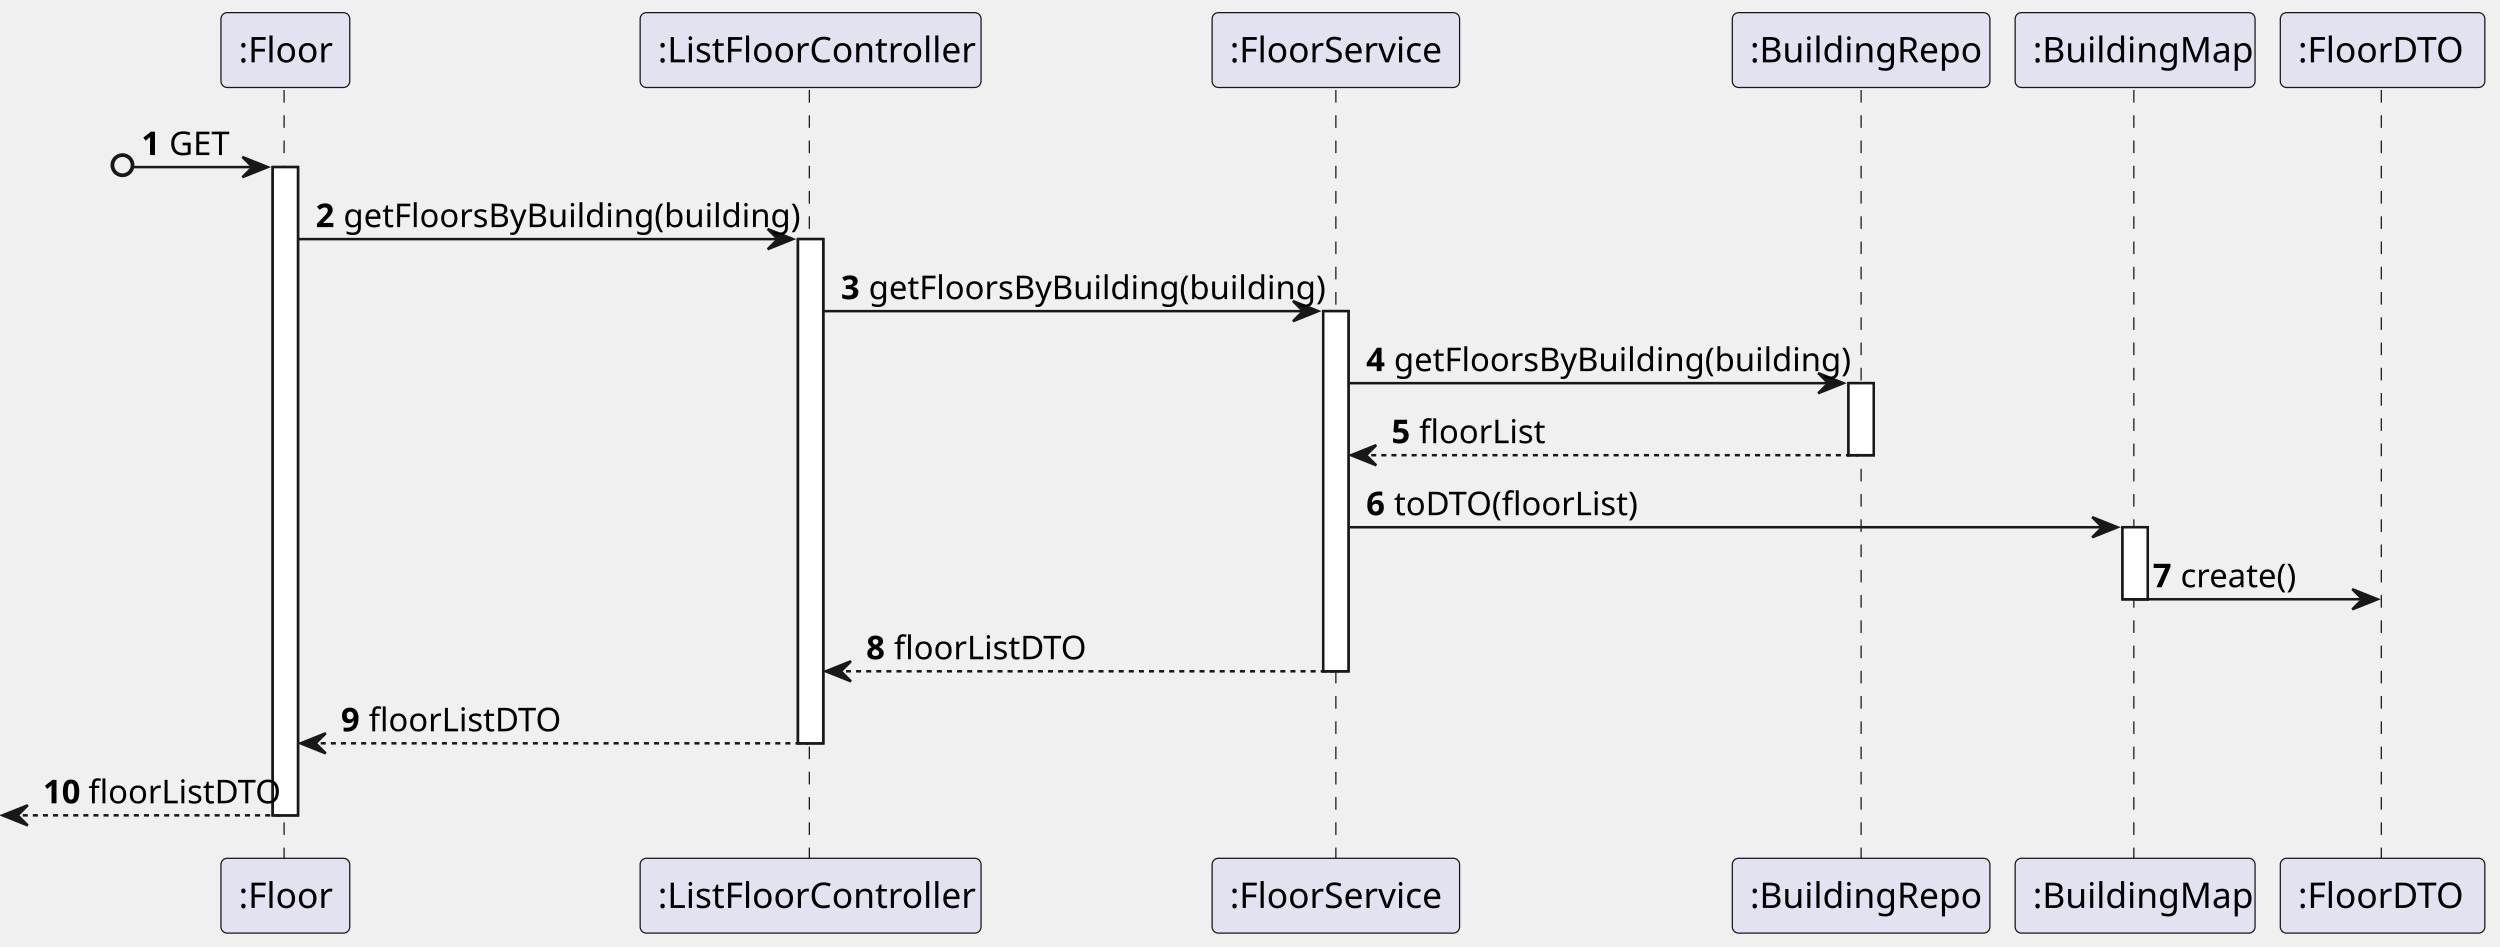
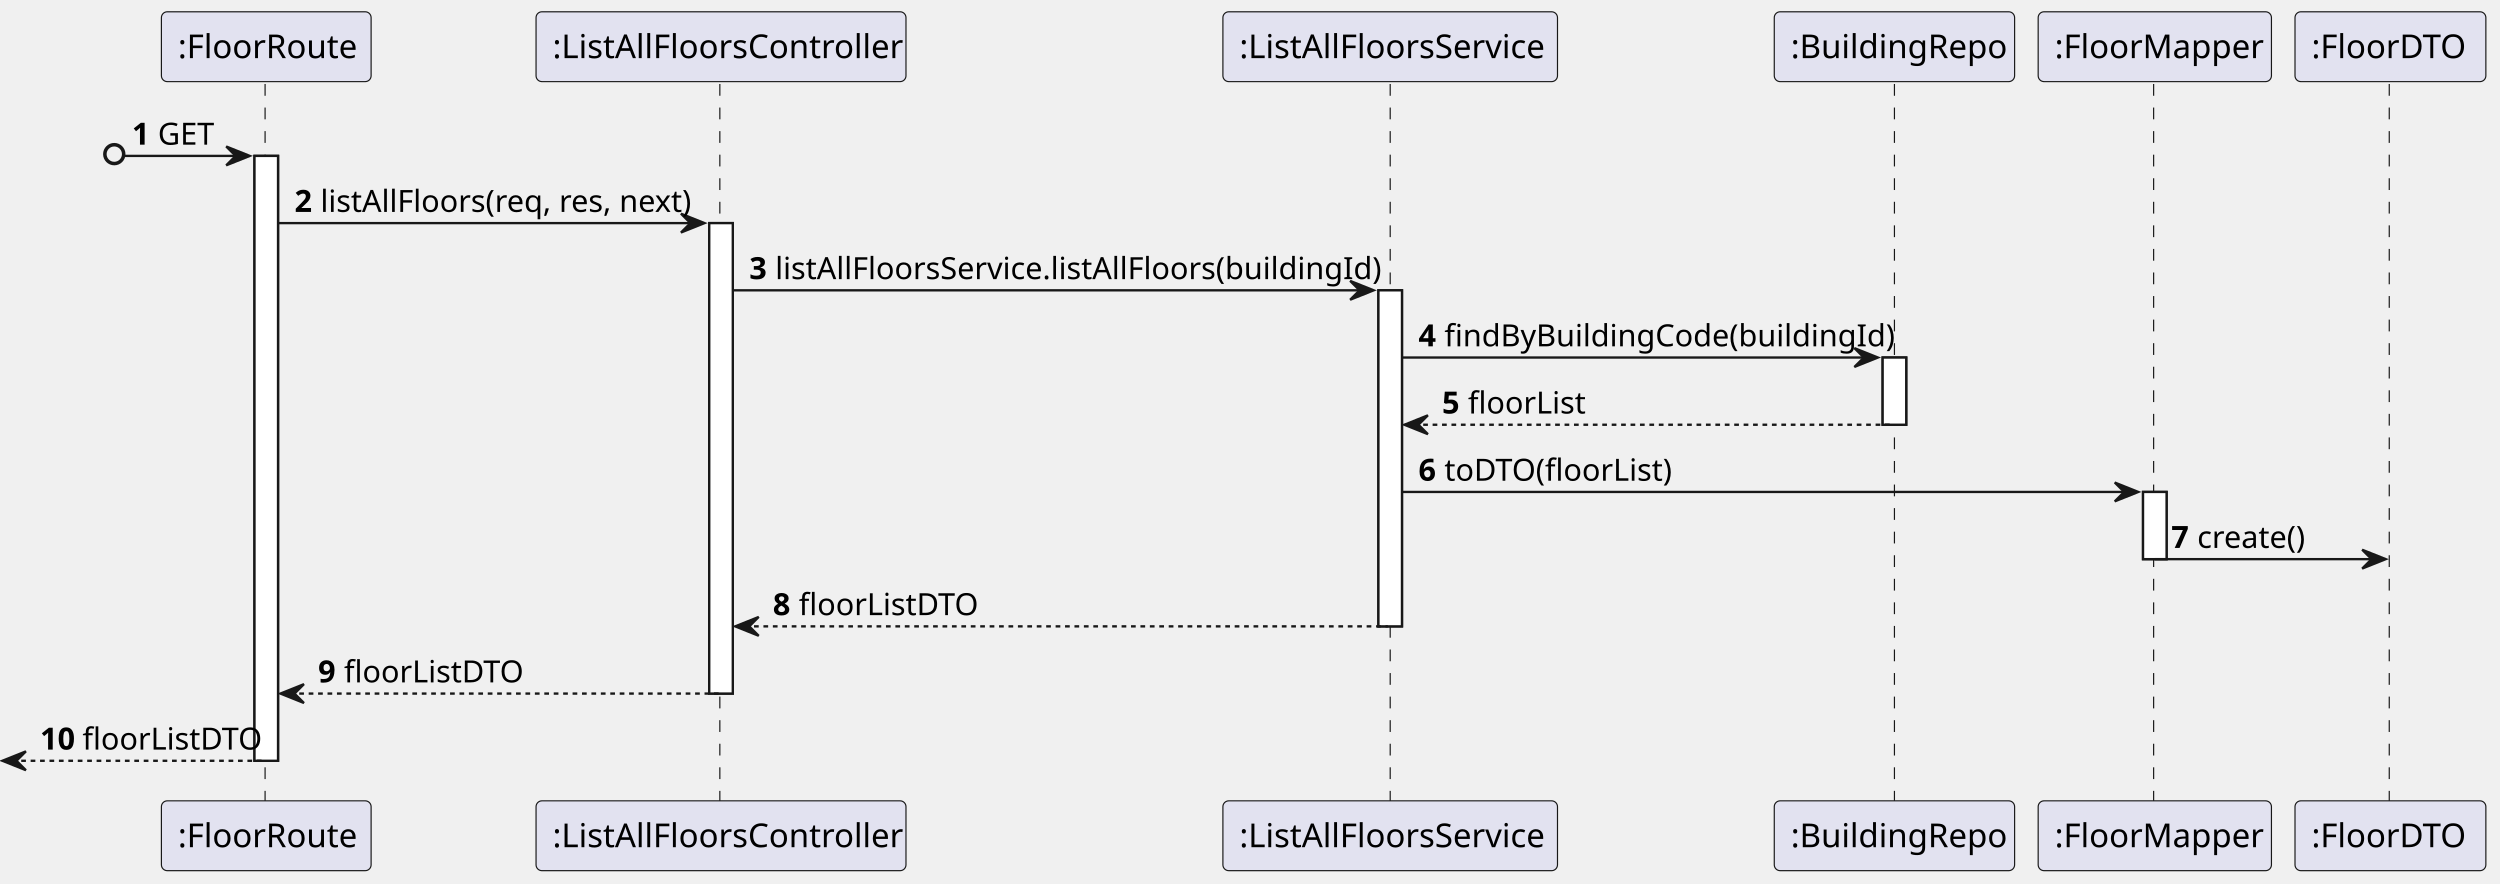
- <svg xmlns="http://www.w3.org/2000/svg" contentStyleType="text/css" height="375px" preserveAspectRatio="none" style="width:990px;height:375px;background:#FFFFFF;" version="1.1" viewBox="0 0 990 375" width="990px" zoomAndPan="magnify">
+ <svg xmlns="http://www.w3.org/2000/svg" contentStyleType="text/css" height="375px" preserveAspectRatio="none" style="width:1061px;height:375px;background:#FFFFFF;" version="1.1" viewBox="0 0 1061 375" width="1061px" zoomAndPan="magnify">
  <defs />
  <g>
    <rect fill="#FFFFFF" height="256.711" style="stroke:#181818;stroke-width:1.0;" width="10" x="108" y="66.164" />
-     <rect fill="#FFFFFF" height="199.664" style="stroke:#181818;stroke-width:1.0;" width="10" x="316" y="94.688" />
-     <rect fill="#FFFFFF" height="142.617" style="stroke:#181818;stroke-width:1.0;" width="10" x="524" y="123.211" />
-     <rect fill="#FFFFFF" height="28.523" style="stroke:#181818;stroke-width:1.0;" width="10" x="732" y="151.734" />
-     <rect fill="#FFFFFF" height="28.523" style="stroke:#181818;stroke-width:1.0;" width="10" x="840.5" y="208.781" />
+     <rect fill="#FFFFFF" height="199.664" style="stroke:#181818;stroke-width:1.0;" width="10" x="301" y="94.688" />
+     <rect fill="#FFFFFF" height="142.617" style="stroke:#181818;stroke-width:1.0;" width="10" x="585" y="123.211" />
+     <rect fill="#FFFFFF" height="28.523" style="stroke:#181818;stroke-width:1.0;" width="10" x="799" y="151.734" />
+     <rect fill="#FFFFFF" height="28.523" style="stroke:#181818;stroke-width:1.0;" width="10" x="909.5" y="208.781" />
    <line style="stroke:#181818;stroke-width:0.5;stroke-dasharray:5.0,5.0;" x1="112.5" x2="112.5" y1="35.641" y2="340.875" />
-     <line style="stroke:#181818;stroke-width:0.5;stroke-dasharray:5.0,5.0;" x1="320.5" x2="320.5" y1="35.641" y2="340.875" />
-     <line style="stroke:#181818;stroke-width:0.5;stroke-dasharray:5.0,5.0;" x1="529" x2="529" y1="35.641" y2="340.875" />
-     <line style="stroke:#181818;stroke-width:0.5;stroke-dasharray:5.0,5.0;" x1="737" x2="737" y1="35.641" y2="340.875" />
-     <line style="stroke:#181818;stroke-width:0.5;stroke-dasharray:5.0,5.0;" x1="845" x2="845" y1="35.641" y2="340.875" />
-     <line style="stroke:#181818;stroke-width:0.5;stroke-dasharray:5.0,5.0;" x1="943" x2="943" y1="35.641" y2="340.875" />
-     <rect fill="#E2E2F0" height="29.641" rx="2.5" ry="2.5" style="stroke:#181818;stroke-width:0.5;" width="51" x="87.5" y="5" />
-     <text fill="#000000" font-family="sans-serif" font-size="14" lengthAdjust="spacing" textLength="37" x="94.5" y="24.674">:Floor</text>
-     <rect fill="#E2E2F0" height="29.641" rx="2.5" ry="2.5" style="stroke:#181818;stroke-width:0.5;" width="51" x="87.5" y="339.875" />
-     <text fill="#000000" font-family="sans-serif" font-size="14" lengthAdjust="spacing" textLength="37" x="94.5" y="359.549">:Floor</text>
-     <rect fill="#E2E2F0" height="29.641" rx="2.5" ry="2.5" style="stroke:#181818;stroke-width:0.5;" width="135" x="253.5" y="5" />
-     <text fill="#000000" font-family="sans-serif" font-size="14" lengthAdjust="spacing" textLength="121" x="260.5" y="24.674">:ListFloorController</text>
-     <rect fill="#E2E2F0" height="29.641" rx="2.5" ry="2.5" style="stroke:#181818;stroke-width:0.5;" width="135" x="253.5" y="339.875" />
-     <text fill="#000000" font-family="sans-serif" font-size="14" lengthAdjust="spacing" textLength="121" x="260.5" y="359.549">:ListFloorController</text>
-     <rect fill="#E2E2F0" height="29.641" rx="2.5" ry="2.5" style="stroke:#181818;stroke-width:0.5;" width="98" x="480" y="5" />
-     <text fill="#000000" font-family="sans-serif" font-size="14" lengthAdjust="spacing" textLength="84" x="487" y="24.674">:FloorService</text>
-     <rect fill="#E2E2F0" height="29.641" rx="2.5" ry="2.5" style="stroke:#181818;stroke-width:0.5;" width="98" x="480" y="339.875" />
-     <text fill="#000000" font-family="sans-serif" font-size="14" lengthAdjust="spacing" textLength="84" x="487" y="359.549">:FloorService</text>
-     <rect fill="#E2E2F0" height="29.641" rx="2.5" ry="2.5" style="stroke:#181818;stroke-width:0.5;" width="102" x="686" y="5" />
-     <text fill="#000000" font-family="sans-serif" font-size="14" lengthAdjust="spacing" textLength="88" x="693" y="24.674">:BuildingRepo</text>
-     <rect fill="#E2E2F0" height="29.641" rx="2.5" ry="2.5" style="stroke:#181818;stroke-width:0.5;" width="102" x="686" y="339.875" />
-     <text fill="#000000" font-family="sans-serif" font-size="14" lengthAdjust="spacing" textLength="88" x="693" y="359.549">:BuildingRepo</text>
-     <rect fill="#E2E2F0" height="29.641" rx="2.5" ry="2.5" style="stroke:#181818;stroke-width:0.5;" width="95" x="798" y="5" />
-     <text fill="#000000" font-family="sans-serif" font-size="14" lengthAdjust="spacing" textLength="81" x="805" y="24.674">:BuildingMap</text>
-     <rect fill="#E2E2F0" height="29.641" rx="2.5" ry="2.5" style="stroke:#181818;stroke-width:0.5;" width="95" x="798" y="339.875" />
-     <text fill="#000000" font-family="sans-serif" font-size="14" lengthAdjust="spacing" textLength="81" x="805" y="359.549">:BuildingMap</text>
-     <rect fill="#E2E2F0" height="29.641" rx="2.5" ry="2.5" style="stroke:#181818;stroke-width:0.5;" width="81" x="903" y="5" />
-     <text fill="#000000" font-family="sans-serif" font-size="14" lengthAdjust="spacing" textLength="67" x="910" y="24.674">:FloorDTO</text>
-     <rect fill="#E2E2F0" height="29.641" rx="2.5" ry="2.5" style="stroke:#181818;stroke-width:0.5;" width="81" x="903" y="339.875" />
-     <text fill="#000000" font-family="sans-serif" font-size="14" lengthAdjust="spacing" textLength="67" x="910" y="359.549">:FloorDTO</text>
+     <line style="stroke:#181818;stroke-width:0.5;stroke-dasharray:5.0,5.0;" x1="305.5" x2="305.5" y1="35.641" y2="340.875" />
+     <line style="stroke:#181818;stroke-width:0.5;stroke-dasharray:5.0,5.0;" x1="590" x2="590" y1="35.641" y2="340.875" />
+     <line style="stroke:#181818;stroke-width:0.5;stroke-dasharray:5.0,5.0;" x1="804" x2="804" y1="35.641" y2="340.875" />
+     <line style="stroke:#181818;stroke-width:0.5;stroke-dasharray:5.0,5.0;" x1="914" x2="914" y1="35.641" y2="340.875" />
+     <line style="stroke:#181818;stroke-width:0.5;stroke-dasharray:5.0,5.0;" x1="1014" x2="1014" y1="35.641" y2="340.875" />
+     <rect fill="#E2E2F0" height="29.641" rx="2.5" ry="2.5" style="stroke:#181818;stroke-width:0.5;" width="89" x="68.5" y="5" />
+     <text fill="#000000" font-family="sans-serif" font-size="14" lengthAdjust="spacing" textLength="75" x="75.5" y="24.674">:FloorRoute</text>
+     <rect fill="#E2E2F0" height="29.641" rx="2.5" ry="2.5" style="stroke:#181818;stroke-width:0.5;" width="89" x="68.5" y="339.875" />
+     <text fill="#000000" font-family="sans-serif" font-size="14" lengthAdjust="spacing" textLength="75" x="75.5" y="359.549">:FloorRoute</text>
+     <rect fill="#E2E2F0" height="29.641" rx="2.5" ry="2.5" style="stroke:#181818;stroke-width:0.5;" width="157" x="227.5" y="5" />
+     <text fill="#000000" font-family="sans-serif" font-size="14" lengthAdjust="spacing" textLength="143" x="234.5" y="24.674">:ListAllFloorsController</text>
+     <rect fill="#E2E2F0" height="29.641" rx="2.5" ry="2.5" style="stroke:#181818;stroke-width:0.5;" width="157" x="227.5" y="339.875" />
+     <text fill="#000000" font-family="sans-serif" font-size="14" lengthAdjust="spacing" textLength="143" x="234.5" y="359.549">:ListAllFloorsController</text>
+     <rect fill="#E2E2F0" height="29.641" rx="2.5" ry="2.5" style="stroke:#181818;stroke-width:0.5;" width="142" x="519" y="5" />
+     <text fill="#000000" font-family="sans-serif" font-size="14" lengthAdjust="spacing" textLength="128" x="526" y="24.674">:ListAllFloorsService</text>
+     <rect fill="#E2E2F0" height="29.641" rx="2.5" ry="2.5" style="stroke:#181818;stroke-width:0.5;" width="142" x="519" y="339.875" />
+     <text fill="#000000" font-family="sans-serif" font-size="14" lengthAdjust="spacing" textLength="128" x="526" y="359.549">:ListAllFloorsService</text>
+     <rect fill="#E2E2F0" height="29.641" rx="2.5" ry="2.5" style="stroke:#181818;stroke-width:0.5;" width="102" x="753" y="5" />
+     <text fill="#000000" font-family="sans-serif" font-size="14" lengthAdjust="spacing" textLength="88" x="760" y="24.674">:BuildingRepo</text>
+     <rect fill="#E2E2F0" height="29.641" rx="2.5" ry="2.5" style="stroke:#181818;stroke-width:0.5;" width="102" x="753" y="339.875" />
+     <text fill="#000000" font-family="sans-serif" font-size="14" lengthAdjust="spacing" textLength="88" x="760" y="359.549">:BuildingRepo</text>
+     <rect fill="#E2E2F0" height="29.641" rx="2.5" ry="2.5" style="stroke:#181818;stroke-width:0.5;" width="99" x="865" y="5" />
+     <text fill="#000000" font-family="sans-serif" font-size="14" lengthAdjust="spacing" textLength="85" x="872" y="24.674">:FloorMapper</text>
+     <rect fill="#E2E2F0" height="29.641" rx="2.5" ry="2.5" style="stroke:#181818;stroke-width:0.5;" width="99" x="865" y="339.875" />
+     <text fill="#000000" font-family="sans-serif" font-size="14" lengthAdjust="spacing" textLength="85" x="872" y="359.549">:FloorMapper</text>
+     <rect fill="#E2E2F0" height="29.641" rx="2.5" ry="2.5" style="stroke:#181818;stroke-width:0.5;" width="81" x="974" y="5" />
+     <text fill="#000000" font-family="sans-serif" font-size="14" lengthAdjust="spacing" textLength="67" x="981" y="24.674">:FloorDTO</text>
+     <rect fill="#E2E2F0" height="29.641" rx="2.5" ry="2.5" style="stroke:#181818;stroke-width:0.5;" width="81" x="974" y="339.875" />
+     <text fill="#000000" font-family="sans-serif" font-size="14" lengthAdjust="spacing" textLength="67" x="981" y="359.549">:FloorDTO</text>
    <rect fill="#FFFFFF" height="256.711" style="stroke:#181818;stroke-width:1.0;" width="10" x="108" y="66.164" />
-     <rect fill="#FFFFFF" height="199.664" style="stroke:#181818;stroke-width:1.0;" width="10" x="316" y="94.688" />
-     <rect fill="#FFFFFF" height="142.617" style="stroke:#181818;stroke-width:1.0;" width="10" x="524" y="123.211" />
-     <rect fill="#FFFFFF" height="28.523" style="stroke:#181818;stroke-width:1.0;" width="10" x="732" y="151.734" />
-     <rect fill="#FFFFFF" height="28.523" style="stroke:#181818;stroke-width:1.0;" width="10" x="840.5" y="208.781" />
+     <rect fill="#FFFFFF" height="199.664" style="stroke:#181818;stroke-width:1.0;" width="10" x="301" y="94.688" />
+     <rect fill="#FFFFFF" height="142.617" style="stroke:#181818;stroke-width:1.0;" width="10" x="585" y="123.211" />
+     <rect fill="#FFFFFF" height="28.523" style="stroke:#181818;stroke-width:1.0;" width="10" x="799" y="151.734" />
+     <rect fill="#FFFFFF" height="28.523" style="stroke:#181818;stroke-width:1.0;" width="10" x="909.5" y="208.781" />
    <ellipse cx="48.5" cy="65.414" fill="none" rx="4" ry="4" style="stroke:#181818;stroke-width:1.5;" />
    <polygon fill="#181818" points="96,62.164,106,66.164,96,70.164,100,66.164" style="stroke:#181818;stroke-width:1.0;" />
    <line style="stroke:#181818;stroke-width:1.0;" x1="53" x2="102" y1="66.164" y2="66.164" />
    <text fill="#000000" font-family="sans-serif" font-size="13" font-weight="bold" lengthAdjust="spacing" textLength="7" x="56" y="61.409">1</text>
    <text fill="#000000" font-family="sans-serif" font-size="13" lengthAdjust="spacing" textLength="26" x="67" y="61.409">GET</text>
-     <polygon fill="#181818" points="304,90.688,314,94.688,304,98.688,308,94.688" style="stroke:#181818;stroke-width:1.0;" />
-     <line style="stroke:#181818;stroke-width:1.0;" x1="118" x2="310" y1="94.688" y2="94.688" />
+     <polygon fill="#181818" points="289,90.688,299,94.688,289,98.688,293,94.688" style="stroke:#181818;stroke-width:1.0;" />
+     <line style="stroke:#181818;stroke-width:1.0;" x1="118" x2="295" y1="94.688" y2="94.688" />
    <text fill="#000000" font-family="sans-serif" font-size="13" font-weight="bold" lengthAdjust="spacing" textLength="7" x="125" y="89.933">2</text>
-     <text fill="#000000" font-family="sans-serif" font-size="13" lengthAdjust="spacing" textLength="168" x="136" y="89.933">getFloorsByBuilding(building)</text>
-     <polygon fill="#181818" points="512,119.211,522,123.211,512,127.211,516,123.211" style="stroke:#181818;stroke-width:1.0;" />
-     <line style="stroke:#181818;stroke-width:1.0;" x1="326" x2="518" y1="123.211" y2="123.211" />
-     <text fill="#000000" font-family="sans-serif" font-size="13" font-weight="bold" lengthAdjust="spacing" textLength="7" x="333" y="118.456">3</text>
-     <text fill="#000000" font-family="sans-serif" font-size="13" lengthAdjust="spacing" textLength="168" x="344" y="118.456">getFloorsByBuilding(building)</text>
-     <polygon fill="#181818" points="720,147.734,730,151.734,720,155.734,724,151.734" style="stroke:#181818;stroke-width:1.0;" />
-     <line style="stroke:#181818;stroke-width:1.0;" x1="534" x2="726" y1="151.734" y2="151.734" />
-     <text fill="#000000" font-family="sans-serif" font-size="13" font-weight="bold" lengthAdjust="spacing" textLength="7" x="541" y="146.98">4</text>
-     <text fill="#000000" font-family="sans-serif" font-size="13" lengthAdjust="spacing" textLength="168" x="552" y="146.98">getFloorsByBuilding(building)</text>
-     <polygon fill="#181818" points="545,176.258,535,180.258,545,184.258,541,180.258" style="stroke:#181818;stroke-width:1.0;" />
-     <line style="stroke:#181818;stroke-width:1.0;stroke-dasharray:2.0,2.0;" x1="539" x2="736" y1="180.258" y2="180.258" />
-     <text fill="#000000" font-family="sans-serif" font-size="13" font-weight="bold" lengthAdjust="spacing" textLength="7" x="551" y="175.503">5</text>
-     <text fill="#000000" font-family="sans-serif" font-size="13" lengthAdjust="spacing" textLength="45" x="562" y="175.503">floorList</text>
-     <polygon fill="#181818" points="828.5,204.781,838.5,208.781,828.5,212.781,832.5,208.781" style="stroke:#181818;stroke-width:1.0;" />
-     <line style="stroke:#181818;stroke-width:1.0;" x1="534" x2="834.5" y1="208.781" y2="208.781" />
-     <text fill="#000000" font-family="sans-serif" font-size="13" font-weight="bold" lengthAdjust="spacing" textLength="7" x="541" y="204.026">6</text>
-     <text fill="#000000" font-family="sans-serif" font-size="13" lengthAdjust="spacing" textLength="90" x="552" y="204.026">toDTO(floorList)</text>
-     <polygon fill="#181818" points="931.5,233.305,941.5,237.305,931.5,241.305,935.5,237.305" style="stroke:#181818;stroke-width:1.0;" />
-     <line style="stroke:#181818;stroke-width:1.0;" x1="845.5" x2="937.5" y1="237.305" y2="237.305" />
-     <text fill="#000000" font-family="sans-serif" font-size="13" font-weight="bold" lengthAdjust="spacing" textLength="7" x="852.5" y="232.55">7</text>
-     <text fill="#000000" font-family="sans-serif" font-size="13" lengthAdjust="spacing" textLength="44" x="863.5" y="232.55">create()</text>
-     <polygon fill="#181818" points="337,261.828,327,265.828,337,269.828,333,265.828" style="stroke:#181818;stroke-width:1.0;" />
-     <line style="stroke:#181818;stroke-width:1.0;stroke-dasharray:2.0,2.0;" x1="331" x2="528" y1="265.828" y2="265.828" />
-     <text fill="#000000" font-family="sans-serif" font-size="13" font-weight="bold" lengthAdjust="spacing" textLength="7" x="343" y="261.073">8</text>
-     <text fill="#000000" font-family="sans-serif" font-size="13" lengthAdjust="spacing" textLength="71" x="354" y="261.073">floorListDTO</text>
+     <text fill="#000000" font-family="sans-serif" font-size="13" lengthAdjust="spacing" textLength="153" x="136" y="89.933">listAllFloors(req, res, next)</text>
+     <polygon fill="#181818" points="573,119.211,583,123.211,573,127.211,577,123.211" style="stroke:#181818;stroke-width:1.0;" />
+     <line style="stroke:#181818;stroke-width:1.0;" x1="311" x2="579" y1="123.211" y2="123.211" />
+     <text fill="#000000" font-family="sans-serif" font-size="13" font-weight="bold" lengthAdjust="spacing" textLength="7" x="318" y="118.456">3</text>
+     <text fill="#000000" font-family="sans-serif" font-size="13" lengthAdjust="spacing" textLength="244" x="329" y="118.456">listAllFloorsService.listAllFloors(buildingId)</text>
+     <polygon fill="#181818" points="787,147.734,797,151.734,787,155.734,791,151.734" style="stroke:#181818;stroke-width:1.0;" />
+     <line style="stroke:#181818;stroke-width:1.0;" x1="595" x2="793" y1="151.734" y2="151.734" />
+     <text fill="#000000" font-family="sans-serif" font-size="13" font-weight="bold" lengthAdjust="spacing" textLength="7" x="602" y="146.98">4</text>
+     <text fill="#000000" font-family="sans-serif" font-size="13" lengthAdjust="spacing" textLength="174" x="613" y="146.98">findByBuildingCode(buildingId)</text>
+     <polygon fill="#181818" points="606,176.258,596,180.258,606,184.258,602,180.258" style="stroke:#181818;stroke-width:1.0;" />
+     <line style="stroke:#181818;stroke-width:1.0;stroke-dasharray:2.0,2.0;" x1="600" x2="803" y1="180.258" y2="180.258" />
+     <text fill="#000000" font-family="sans-serif" font-size="13" font-weight="bold" lengthAdjust="spacing" textLength="7" x="612" y="175.503">5</text>
+     <text fill="#000000" font-family="sans-serif" font-size="13" lengthAdjust="spacing" textLength="45" x="623" y="175.503">floorList</text>
+     <polygon fill="#181818" points="897.5,204.781,907.5,208.781,897.5,212.781,901.5,208.781" style="stroke:#181818;stroke-width:1.0;" />
+     <line style="stroke:#181818;stroke-width:1.0;" x1="595" x2="903.5" y1="208.781" y2="208.781" />
+     <text fill="#000000" font-family="sans-serif" font-size="13" font-weight="bold" lengthAdjust="spacing" textLength="7" x="602" y="204.026">6</text>
+     <text fill="#000000" font-family="sans-serif" font-size="13" lengthAdjust="spacing" textLength="90" x="613" y="204.026">toDTO(floorList)</text>
+     <polygon fill="#181818" points="1002.5,233.305,1012.5,237.305,1002.5,241.305,1006.5,237.305" style="stroke:#181818;stroke-width:1.0;" />
+     <line style="stroke:#181818;stroke-width:1.0;" x1="914.5" x2="1008.5" y1="237.305" y2="237.305" />
+     <text fill="#000000" font-family="sans-serif" font-size="13" font-weight="bold" lengthAdjust="spacing" textLength="7" x="921.5" y="232.55">7</text>
+     <text fill="#000000" font-family="sans-serif" font-size="13" lengthAdjust="spacing" textLength="44" x="932.5" y="232.55">create()</text>
+     <polygon fill="#181818" points="322,261.828,312,265.828,322,269.828,318,265.828" style="stroke:#181818;stroke-width:1.0;" />
+     <line style="stroke:#181818;stroke-width:1.0;stroke-dasharray:2.0,2.0;" x1="316" x2="589" y1="265.828" y2="265.828" />
+     <text fill="#000000" font-family="sans-serif" font-size="13" font-weight="bold" lengthAdjust="spacing" textLength="7" x="328" y="261.073">8</text>
+     <text fill="#000000" font-family="sans-serif" font-size="13" lengthAdjust="spacing" textLength="71" x="339" y="261.073">floorListDTO</text>
    <polygon fill="#181818" points="129,290.352,119,294.352,129,298.352,125,294.352" style="stroke:#181818;stroke-width:1.0;" />
-     <line style="stroke:#181818;stroke-width:1.0;stroke-dasharray:2.0,2.0;" x1="123" x2="320" y1="294.352" y2="294.352" />
+     <line style="stroke:#181818;stroke-width:1.0;stroke-dasharray:2.0,2.0;" x1="123" x2="305" y1="294.352" y2="294.352" />
    <text fill="#000000" font-family="sans-serif" font-size="13" font-weight="bold" lengthAdjust="spacing" textLength="7" x="135" y="289.597">9</text>
    <text fill="#000000" font-family="sans-serif" font-size="13" lengthAdjust="spacing" textLength="71" x="146" y="289.597">floorListDTO</text>
    <polygon fill="#181818" points="11,318.875,1,322.875,11,326.875,7,322.875" style="stroke:#181818;stroke-width:1.0;" />
    <line style="stroke:#181818;stroke-width:1.0;stroke-dasharray:2.0,2.0;" x1="5" x2="112" y1="322.875" y2="322.875" />
    <text fill="#000000" font-family="sans-serif" font-size="13" font-weight="bold" lengthAdjust="spacing" textLength="14" x="17" y="318.12">10</text>
    <text fill="#000000" font-family="sans-serif" font-size="13" lengthAdjust="spacing" textLength="71" x="35" y="318.12">floorListDTO</text>
  </g>
</svg>
